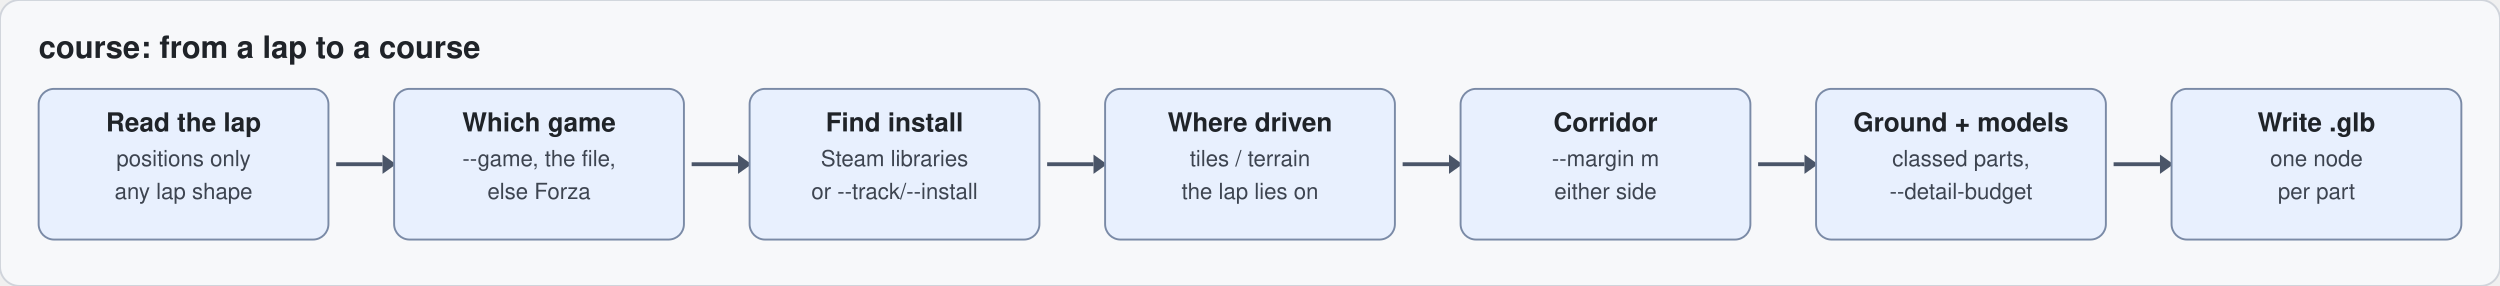
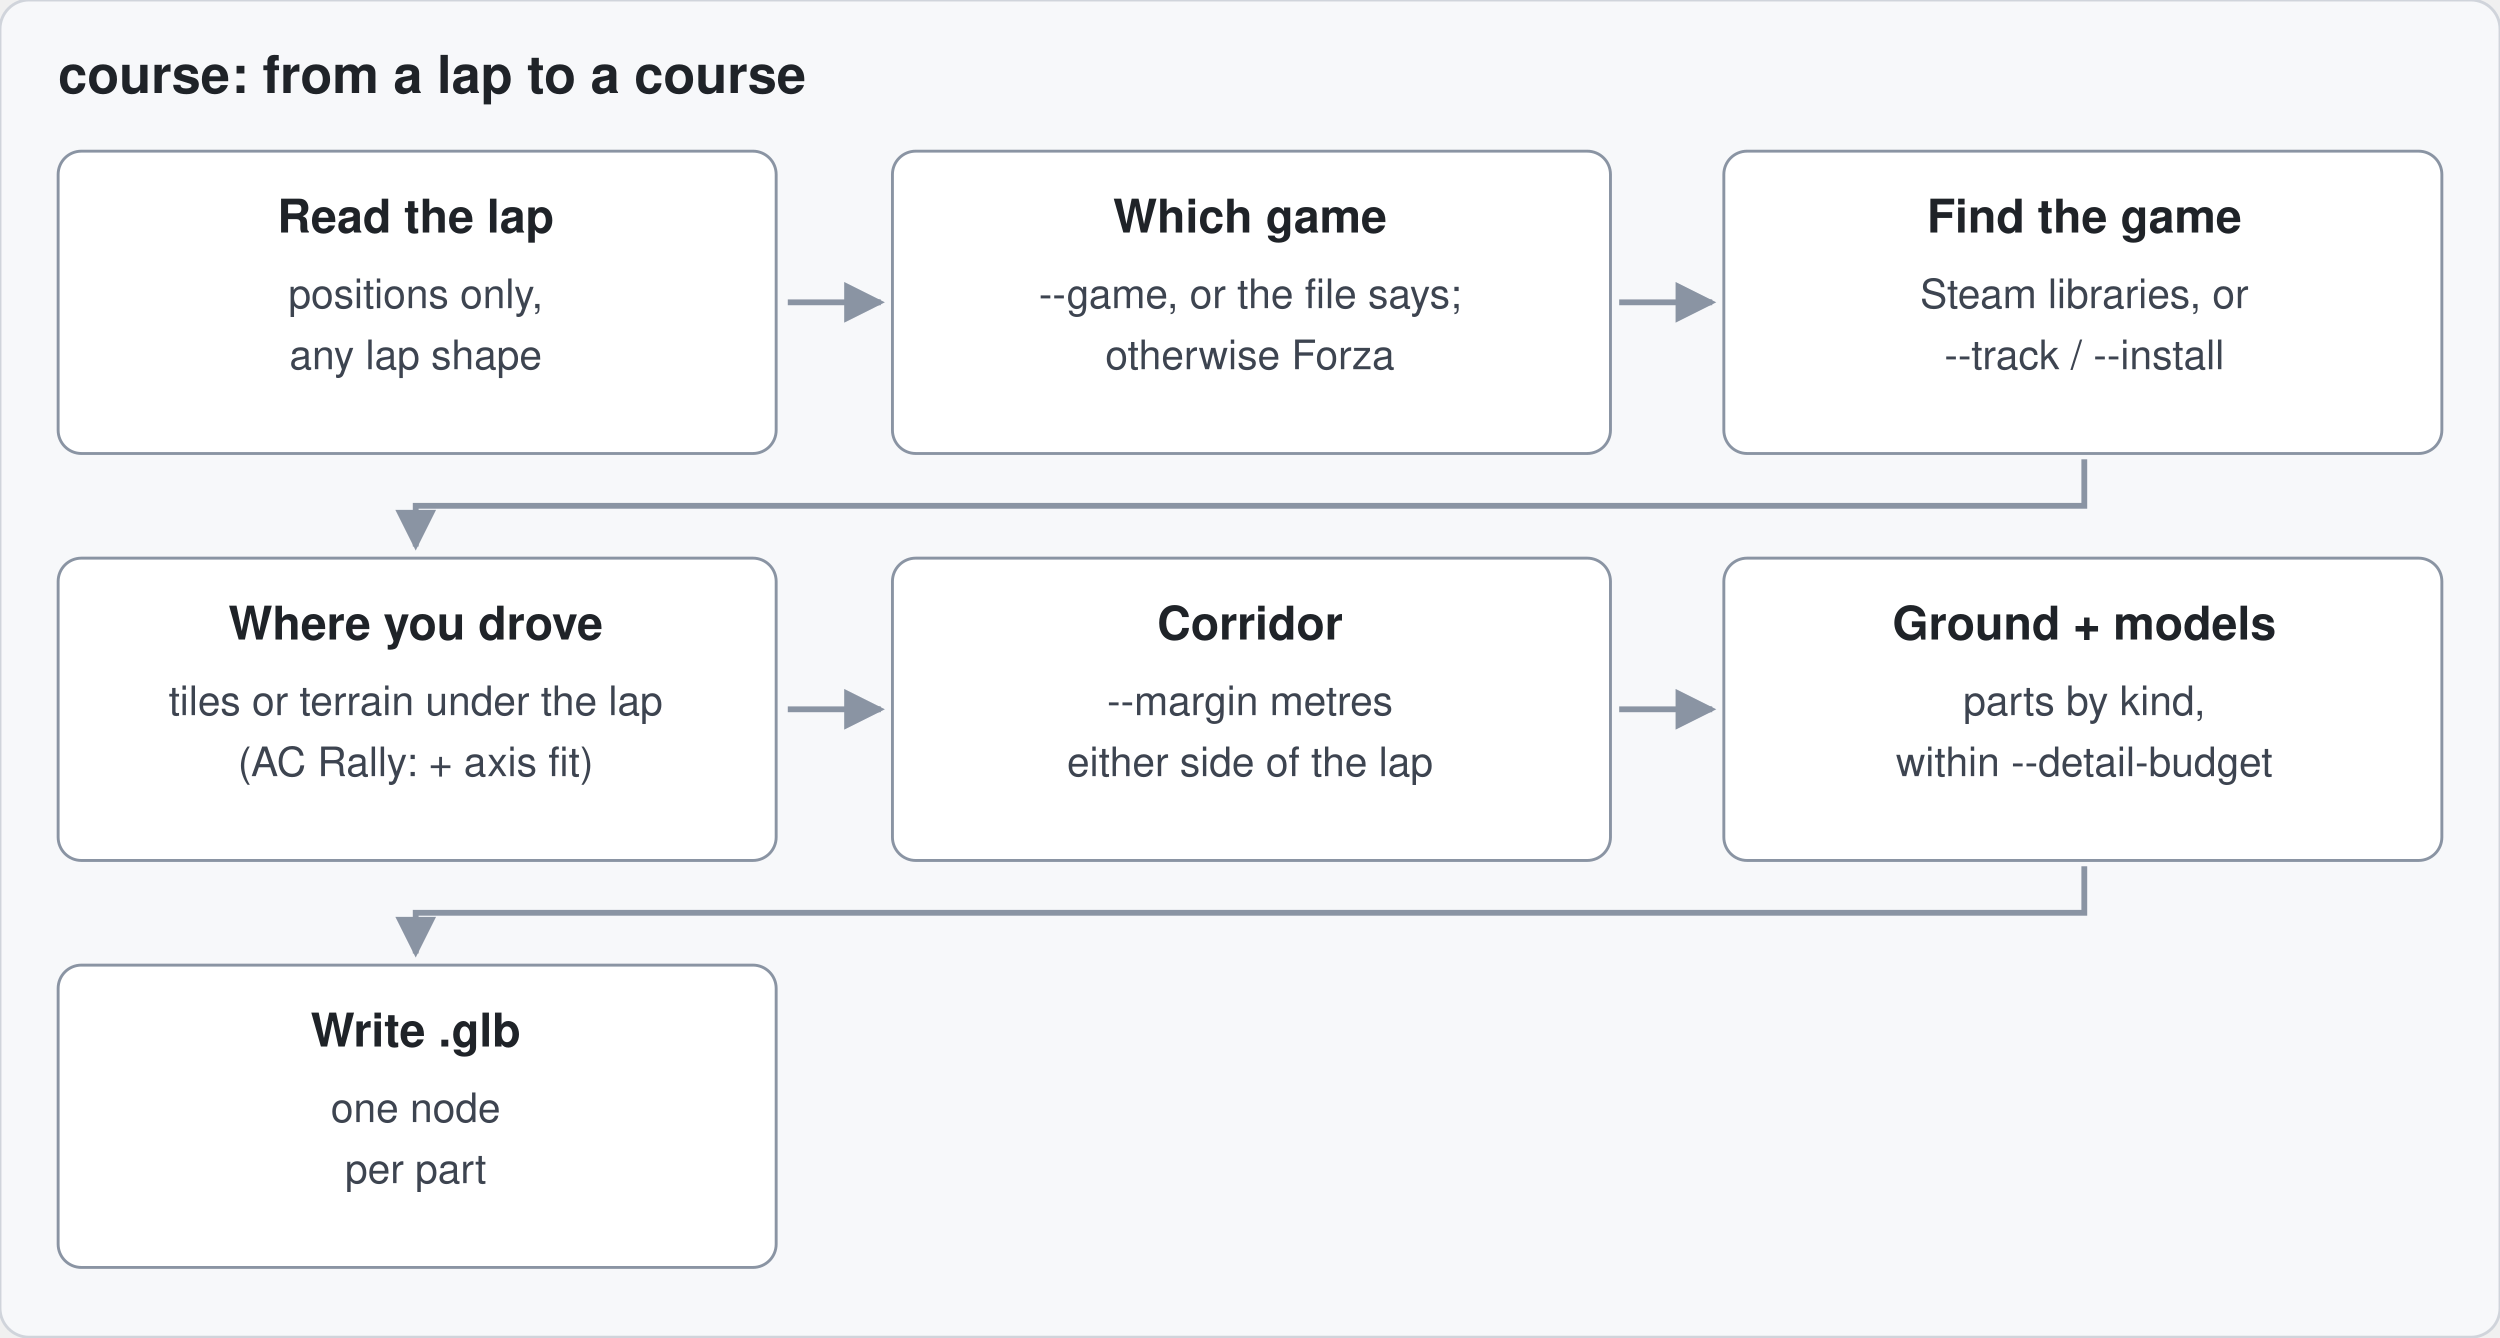
- <svg xmlns="http://www.w3.org/2000/svg" width="1294" height="148" viewBox="0 0 1294 148" role="img" aria-label="course: from a lap to a course">
-   <rect width="1294" height="148" rx="10" fill="#f7f8fa" stroke="#d0d4db" />
-   <text x="20" y="30" font-family="Segoe UI,Helvetica,Arial,sans-serif" font-size="16" font-weight="600" fill="#1f2328">course: from a lap to a course</text>
-   <rect x="20" y="46" width="150" height="78" rx="8" fill="#e8f0fe" stroke="#7a8aa6" />
-   <text x="95.0" y="68" font-family="Segoe UI,Helvetica,Arial,sans-serif" font-size="13.5" font-weight="600" fill="#1f2328" text-anchor="middle">Read the lap</text>
-   <text x="95.0" y="86" font-family="Segoe UI,Helvetica,Arial,sans-serif" font-size="11.5" fill="#3d4450" text-anchor="middle">positions only</text>
-   <text x="95.0" y="103" font-family="Segoe UI,Helvetica,Arial,sans-serif" font-size="11.5" fill="#3d4450" text-anchor="middle">any lap shape</text>
-   <path d="M174 85.0 H198" stroke="#4a5568" stroke-width="2" />
-   <path d="M198 80.0 L205 85.0 L198 90.0Z" fill="#4a5568" />
-   <rect x="204" y="46" width="150" height="78" rx="8" fill="#e8f0fe" stroke="#7a8aa6" />
-   <text x="279.0" y="68" font-family="Segoe UI,Helvetica,Arial,sans-serif" font-size="13.5" font-weight="600" fill="#1f2328" text-anchor="middle">Which game</text>
-   <text x="279.0" y="86" font-family="Segoe UI,Helvetica,Arial,sans-serif" font-size="11.5" fill="#3d4450" text-anchor="middle">--game, the file,</text>
-   <text x="279.0" y="103" font-family="Segoe UI,Helvetica,Arial,sans-serif" font-size="11.5" fill="#3d4450" text-anchor="middle">else Forza</text>
-   <path d="M358 85.0 H382" stroke="#4a5568" stroke-width="2" />
-   <path d="M382 80.0 L389 85.0 L382 90.0Z" fill="#4a5568" />
-   <rect x="388" y="46" width="150" height="78" rx="8" fill="#e8f0fe" stroke="#7a8aa6" />
-   <text x="463.0" y="68" font-family="Segoe UI,Helvetica,Arial,sans-serif" font-size="13.5" font-weight="600" fill="#1f2328" text-anchor="middle">Find install</text>
-   <text x="463.0" y="86" font-family="Segoe UI,Helvetica,Arial,sans-serif" font-size="11.5" fill="#3d4450" text-anchor="middle">Steam libraries</text>
-   <text x="463.0" y="103" font-family="Segoe UI,Helvetica,Arial,sans-serif" font-size="11.5" fill="#3d4450" text-anchor="middle">or --track/--install</text>
-   <path d="M542 85.0 H566" stroke="#4a5568" stroke-width="2" />
-   <path d="M566 80.0 L573 85.0 L566 90.0Z" fill="#4a5568" />
-   <rect x="572" y="46" width="150" height="78" rx="8" fill="#e8f0fe" stroke="#7a8aa6" />
-   <text x="647.0" y="68" font-family="Segoe UI,Helvetica,Arial,sans-serif" font-size="13.5" font-weight="600" fill="#1f2328" text-anchor="middle">Where driven</text>
-   <text x="647.0" y="86" font-family="Segoe UI,Helvetica,Arial,sans-serif" font-size="11.5" fill="#3d4450" text-anchor="middle">tiles / terrain</text>
-   <text x="647.0" y="103" font-family="Segoe UI,Helvetica,Arial,sans-serif" font-size="11.5" fill="#3d4450" text-anchor="middle">the lap lies on</text>
-   <path d="M726 85.0 H750" stroke="#4a5568" stroke-width="2" />
-   <path d="M750 80.0 L757 85.0 L750 90.0Z" fill="#4a5568" />
-   <rect x="756" y="46" width="150" height="78" rx="8" fill="#e8f0fe" stroke="#7a8aa6" />
-   <text x="831.0" y="68" font-family="Segoe UI,Helvetica,Arial,sans-serif" font-size="13.5" font-weight="600" fill="#1f2328" text-anchor="middle">Corridor</text>
-   <text x="831.0" y="86" font-family="Segoe UI,Helvetica,Arial,sans-serif" font-size="11.5" fill="#3d4450" text-anchor="middle">--margin m</text>
-   <text x="831.0" y="103" font-family="Segoe UI,Helvetica,Arial,sans-serif" font-size="11.5" fill="#3d4450" text-anchor="middle">either side</text>
-   <path d="M910 85.0 H934" stroke="#4a5568" stroke-width="2" />
-   <path d="M934 80.0 L941 85.0 L934 90.0Z" fill="#4a5568" />
-   <rect x="940" y="46" width="150" height="78" rx="8" fill="#e8f0fe" stroke="#7a8aa6" />
-   <text x="1015.0" y="68" font-family="Segoe UI,Helvetica,Arial,sans-serif" font-size="13.5" font-weight="600" fill="#1f2328" text-anchor="middle">Ground + models</text>
-   <text x="1015.0" y="86" font-family="Segoe UI,Helvetica,Arial,sans-serif" font-size="11.5" fill="#3d4450" text-anchor="middle">classed parts,</text>
-   <text x="1015.0" y="103" font-family="Segoe UI,Helvetica,Arial,sans-serif" font-size="11.5" fill="#3d4450" text-anchor="middle">--detail-budget</text>
-   <path d="M1094 85.0 H1118" stroke="#4a5568" stroke-width="2" />
-   <path d="M1118 80.0 L1125 85.0 L1118 90.0Z" fill="#4a5568" />
-   <rect x="1124" y="46" width="150" height="78" rx="8" fill="#e8f0fe" stroke="#7a8aa6" />
-   <text x="1199.0" y="68" font-family="Segoe UI,Helvetica,Arial,sans-serif" font-size="13.5" font-weight="600" fill="#1f2328" text-anchor="middle">Write .glb</text>
-   <text x="1199.0" y="86" font-family="Segoe UI,Helvetica,Arial,sans-serif" font-size="11.5" fill="#3d4450" text-anchor="middle">one node</text>
-   <text x="1199.0" y="103" font-family="Segoe UI,Helvetica,Arial,sans-serif" font-size="11.5" fill="#3d4450" text-anchor="middle">per part</text>
+ <svg xmlns="http://www.w3.org/2000/svg" width="860" height="460" viewBox="0 0 860 460" role="img" aria-label="course: from a lap to a course">
+   <rect width="860" height="460" rx="10" fill="#f7f8fa" stroke="#d0d4db" />
+   <defs>
+     <marker id="a" viewBox="0 0 10 10" refX="9" refY="5" markerWidth="7" markerHeight="7" orient="auto-start-reverse">
+       <path d="M0,0 L10,5 L0,10 z" fill="#8a94a3" />
+     </marker>
+   </defs>
+   <text x="20" y="32" font-family="Segoe UI,Helvetica,Arial,sans-serif" font-size="18" font-weight="600" fill="#1f2328" text-anchor="start">course: from a lap to a course</text>
+   <rect x="20" y="52" width="247" height="104" rx="8" fill="#ffffff" stroke="#8a94a3" />
+   <text x="143" y="80" font-family="Segoe UI,Helvetica,Arial,sans-serif" font-size="16" font-weight="600" fill="#1f2328" text-anchor="middle">Read the lap</text>
+   <text x="143" y="106" font-family="Segoe UI,Helvetica,Arial,sans-serif" font-size="14" font-weight="400" fill="#3d4450" text-anchor="middle">positions only,</text>
+   <text x="143" y="127" font-family="Segoe UI,Helvetica,Arial,sans-serif" font-size="14" font-weight="400" fill="#3d4450" text-anchor="middle">any lap shape</text>
+   <rect x="307" y="52" width="247" height="104" rx="8" fill="#ffffff" stroke="#8a94a3" />
+   <text x="430" y="80" font-family="Segoe UI,Helvetica,Arial,sans-serif" font-size="16" font-weight="600" fill="#1f2328" text-anchor="middle">Which game</text>
+   <text x="430" y="106" font-family="Segoe UI,Helvetica,Arial,sans-serif" font-size="14" font-weight="400" fill="#3d4450" text-anchor="middle">--game, or the file says;</text>
+   <text x="430" y="127" font-family="Segoe UI,Helvetica,Arial,sans-serif" font-size="14" font-weight="400" fill="#3d4450" text-anchor="middle">otherwise Forza</text>
+   <rect x="593" y="52" width="247" height="104" rx="8" fill="#ffffff" stroke="#8a94a3" />
+   <text x="717" y="80" font-family="Segoe UI,Helvetica,Arial,sans-serif" font-size="16" font-weight="600" fill="#1f2328" text-anchor="middle">Find the game</text>
+   <text x="717" y="106" font-family="Segoe UI,Helvetica,Arial,sans-serif" font-size="14" font-weight="400" fill="#3d4450" text-anchor="middle">Steam libraries, or</text>
+   <text x="717" y="127" font-family="Segoe UI,Helvetica,Arial,sans-serif" font-size="14" font-weight="400" fill="#3d4450" text-anchor="middle">--track / --install</text>
+   <rect x="20" y="192" width="247" height="104" rx="8" fill="#ffffff" stroke="#8a94a3" />
+   <text x="143" y="220" font-family="Segoe UI,Helvetica,Arial,sans-serif" font-size="16" font-weight="600" fill="#1f2328" text-anchor="middle">Where you drove</text>
+   <text x="143" y="246" font-family="Segoe UI,Helvetica,Arial,sans-serif" font-size="14" font-weight="400" fill="#3d4450" text-anchor="middle">tiles or terrain under the lap</text>
+   <text x="143" y="267" font-family="Segoe UI,Helvetica,Arial,sans-serif" font-size="14" font-weight="400" fill="#3d4450" text-anchor="middle">(AC Rally: + axis fit)</text>
+   <rect x="307" y="192" width="247" height="104" rx="8" fill="#ffffff" stroke="#8a94a3" />
+   <text x="430" y="220" font-family="Segoe UI,Helvetica,Arial,sans-serif" font-size="16" font-weight="600" fill="#1f2328" text-anchor="middle">Corridor</text>
+   <text x="430" y="246" font-family="Segoe UI,Helvetica,Arial,sans-serif" font-size="14" font-weight="400" fill="#3d4450" text-anchor="middle">--margin metres</text>
+   <text x="430" y="267" font-family="Segoe UI,Helvetica,Arial,sans-serif" font-size="14" font-weight="400" fill="#3d4450" text-anchor="middle">either side of the lap</text>
+   <rect x="593" y="192" width="247" height="104" rx="8" fill="#ffffff" stroke="#8a94a3" />
+   <text x="717" y="220" font-family="Segoe UI,Helvetica,Arial,sans-serif" font-size="16" font-weight="600" fill="#1f2328" text-anchor="middle">Ground + models</text>
+   <text x="717" y="246" font-family="Segoe UI,Helvetica,Arial,sans-serif" font-size="14" font-weight="400" fill="#3d4450" text-anchor="middle">parts by kind,</text>
+   <text x="717" y="267" font-family="Segoe UI,Helvetica,Arial,sans-serif" font-size="14" font-weight="400" fill="#3d4450" text-anchor="middle">within --detail-budget</text>
+   <rect x="20" y="332" width="247" height="104" rx="8" fill="#ffffff" stroke="#8a94a3" />
+   <text x="143" y="360" font-family="Segoe UI,Helvetica,Arial,sans-serif" font-size="16" font-weight="600" fill="#1f2328" text-anchor="middle">Write .glb</text>
+   <text x="143" y="386" font-family="Segoe UI,Helvetica,Arial,sans-serif" font-size="14" font-weight="400" fill="#3d4450" text-anchor="middle">one node</text>
+   <text x="143" y="407" font-family="Segoe UI,Helvetica,Arial,sans-serif" font-size="14" font-weight="400" fill="#3d4450" text-anchor="middle">per part</text>
+   <line x1="271" y1="104.0" x2="303" y2="104.0" stroke="#8a94a3" stroke-width="2" marker-end="url(#a)" />
+   <line x1="557" y1="104.0" x2="589" y2="104.0" stroke="#8a94a3" stroke-width="2" marker-end="url(#a)" />
+   <path d="M717,158 V174 H143 V188" fill="none" stroke="#8a94a3" stroke-width="2" marker-end="url(#a)" />
+   <line x1="271" y1="244.0" x2="303" y2="244.0" stroke="#8a94a3" stroke-width="2" marker-end="url(#a)" />
+   <line x1="557" y1="244.0" x2="589" y2="244.0" stroke="#8a94a3" stroke-width="2" marker-end="url(#a)" />
+   <path d="M717,298 V314 H143 V328" fill="none" stroke="#8a94a3" stroke-width="2" marker-end="url(#a)" />
</svg>
